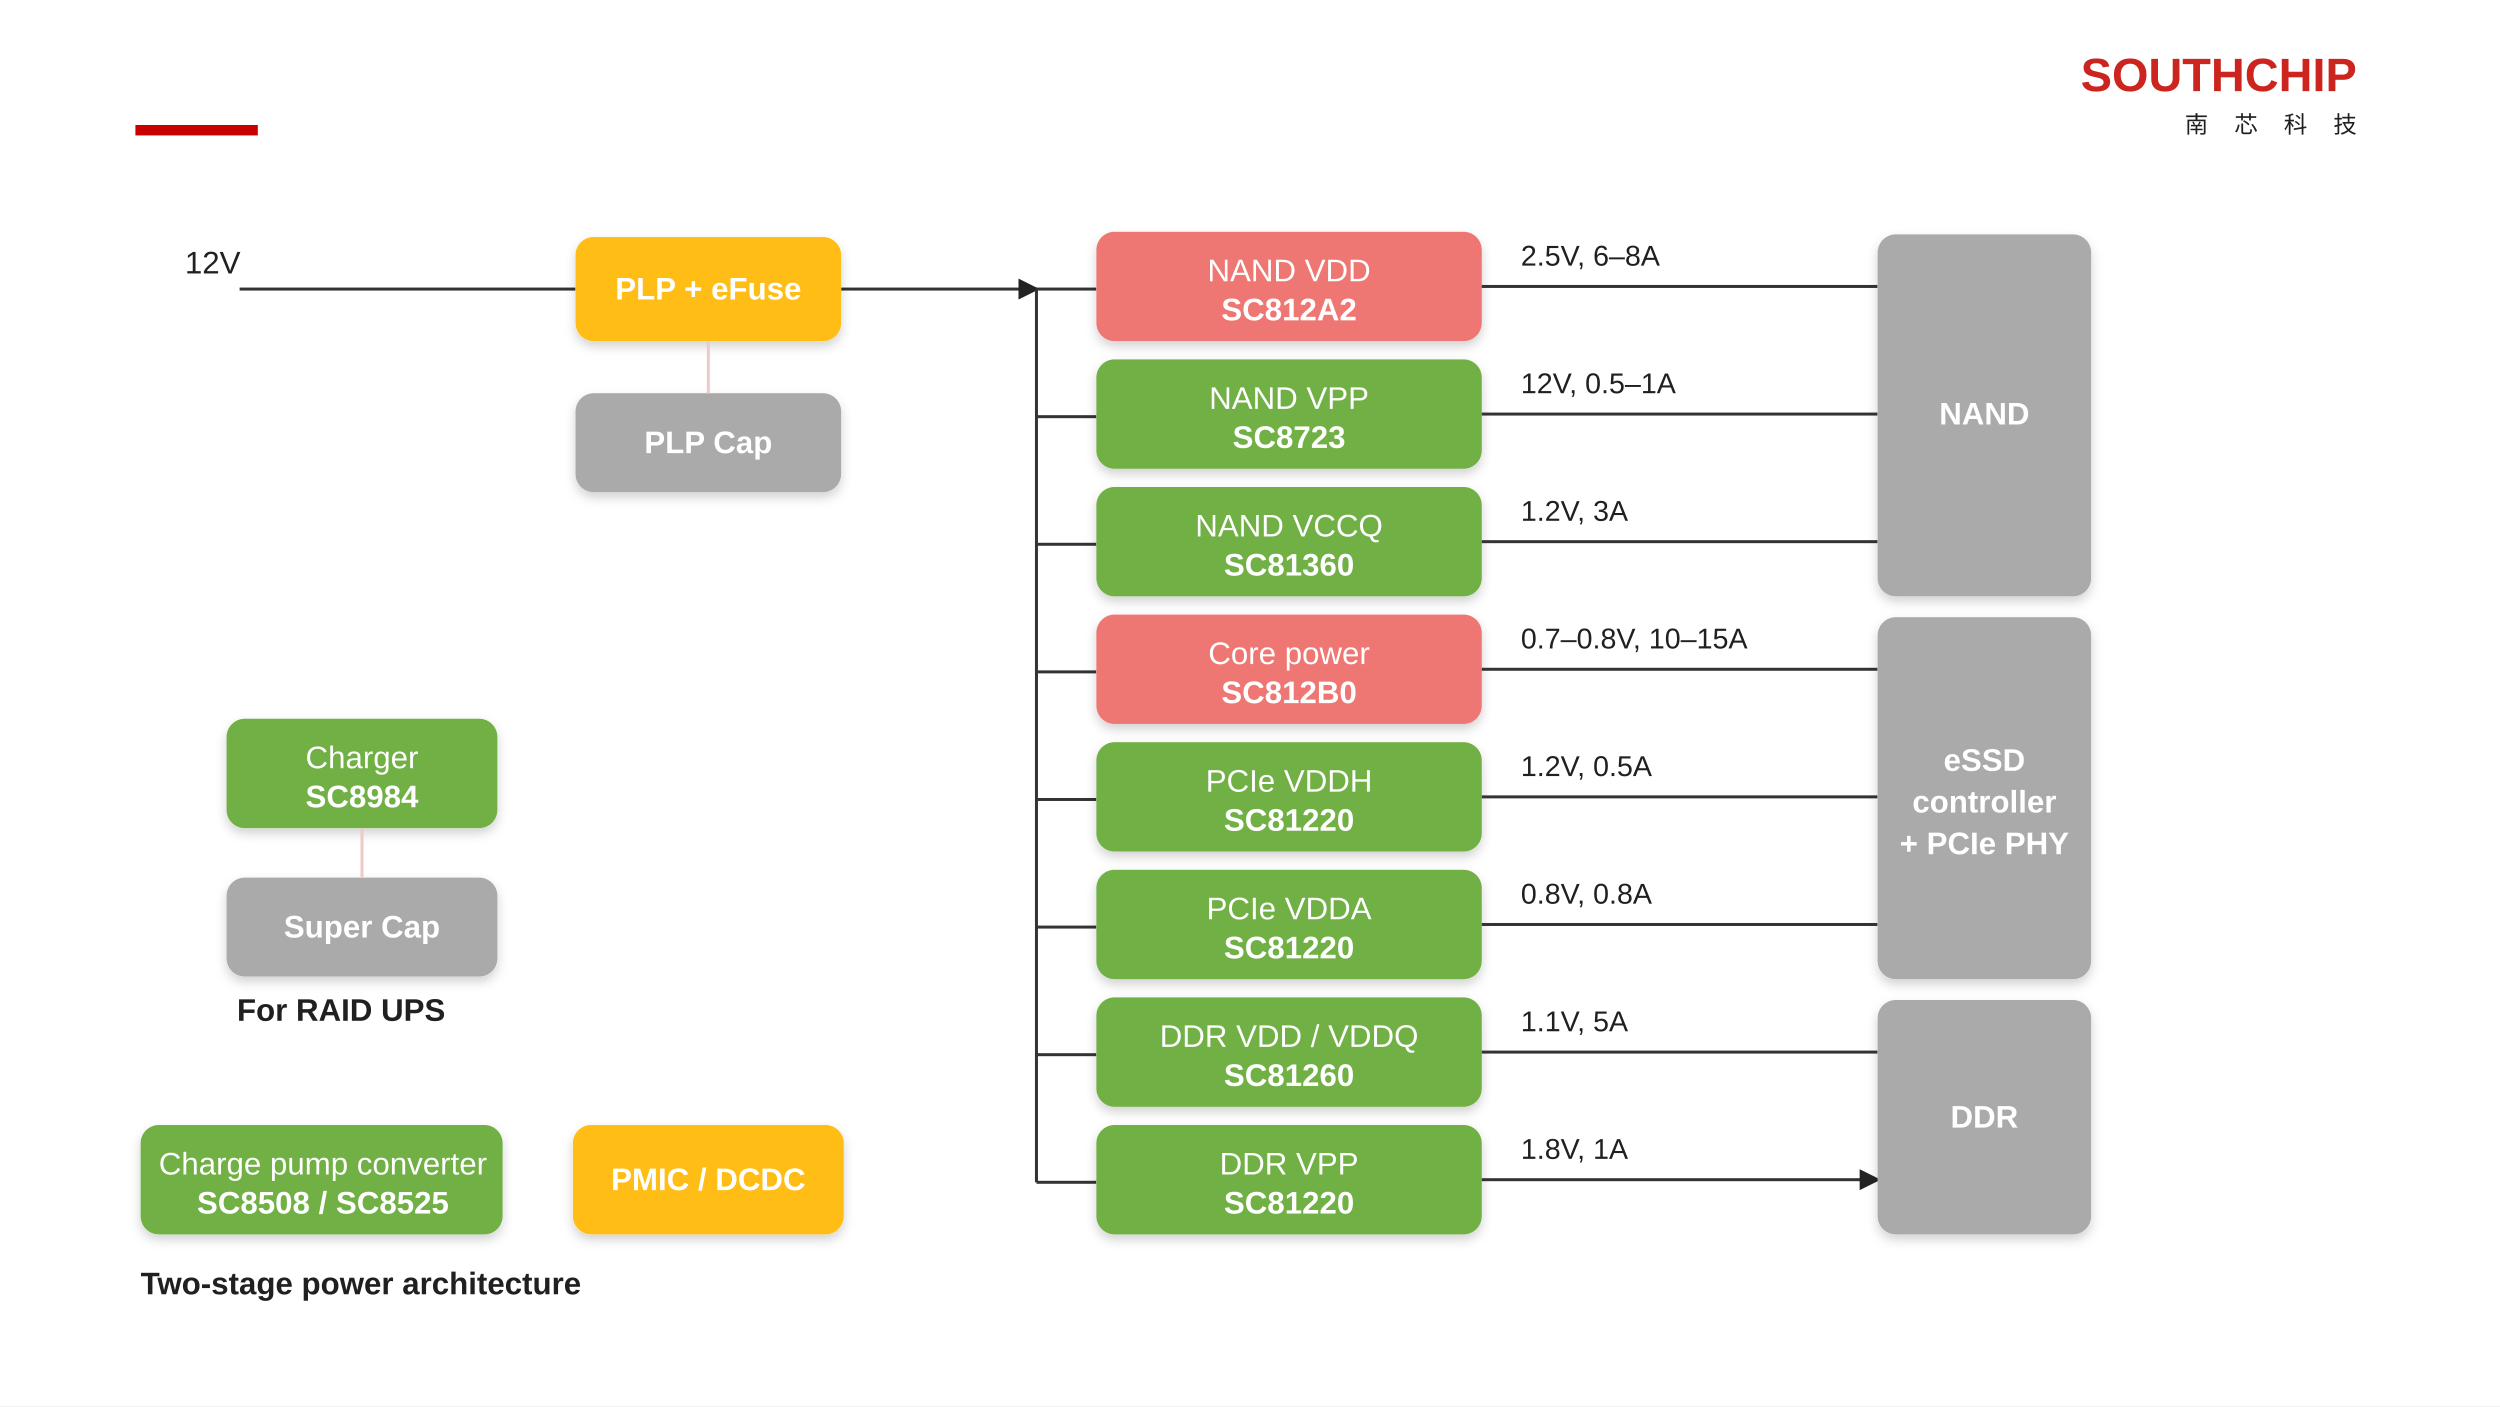
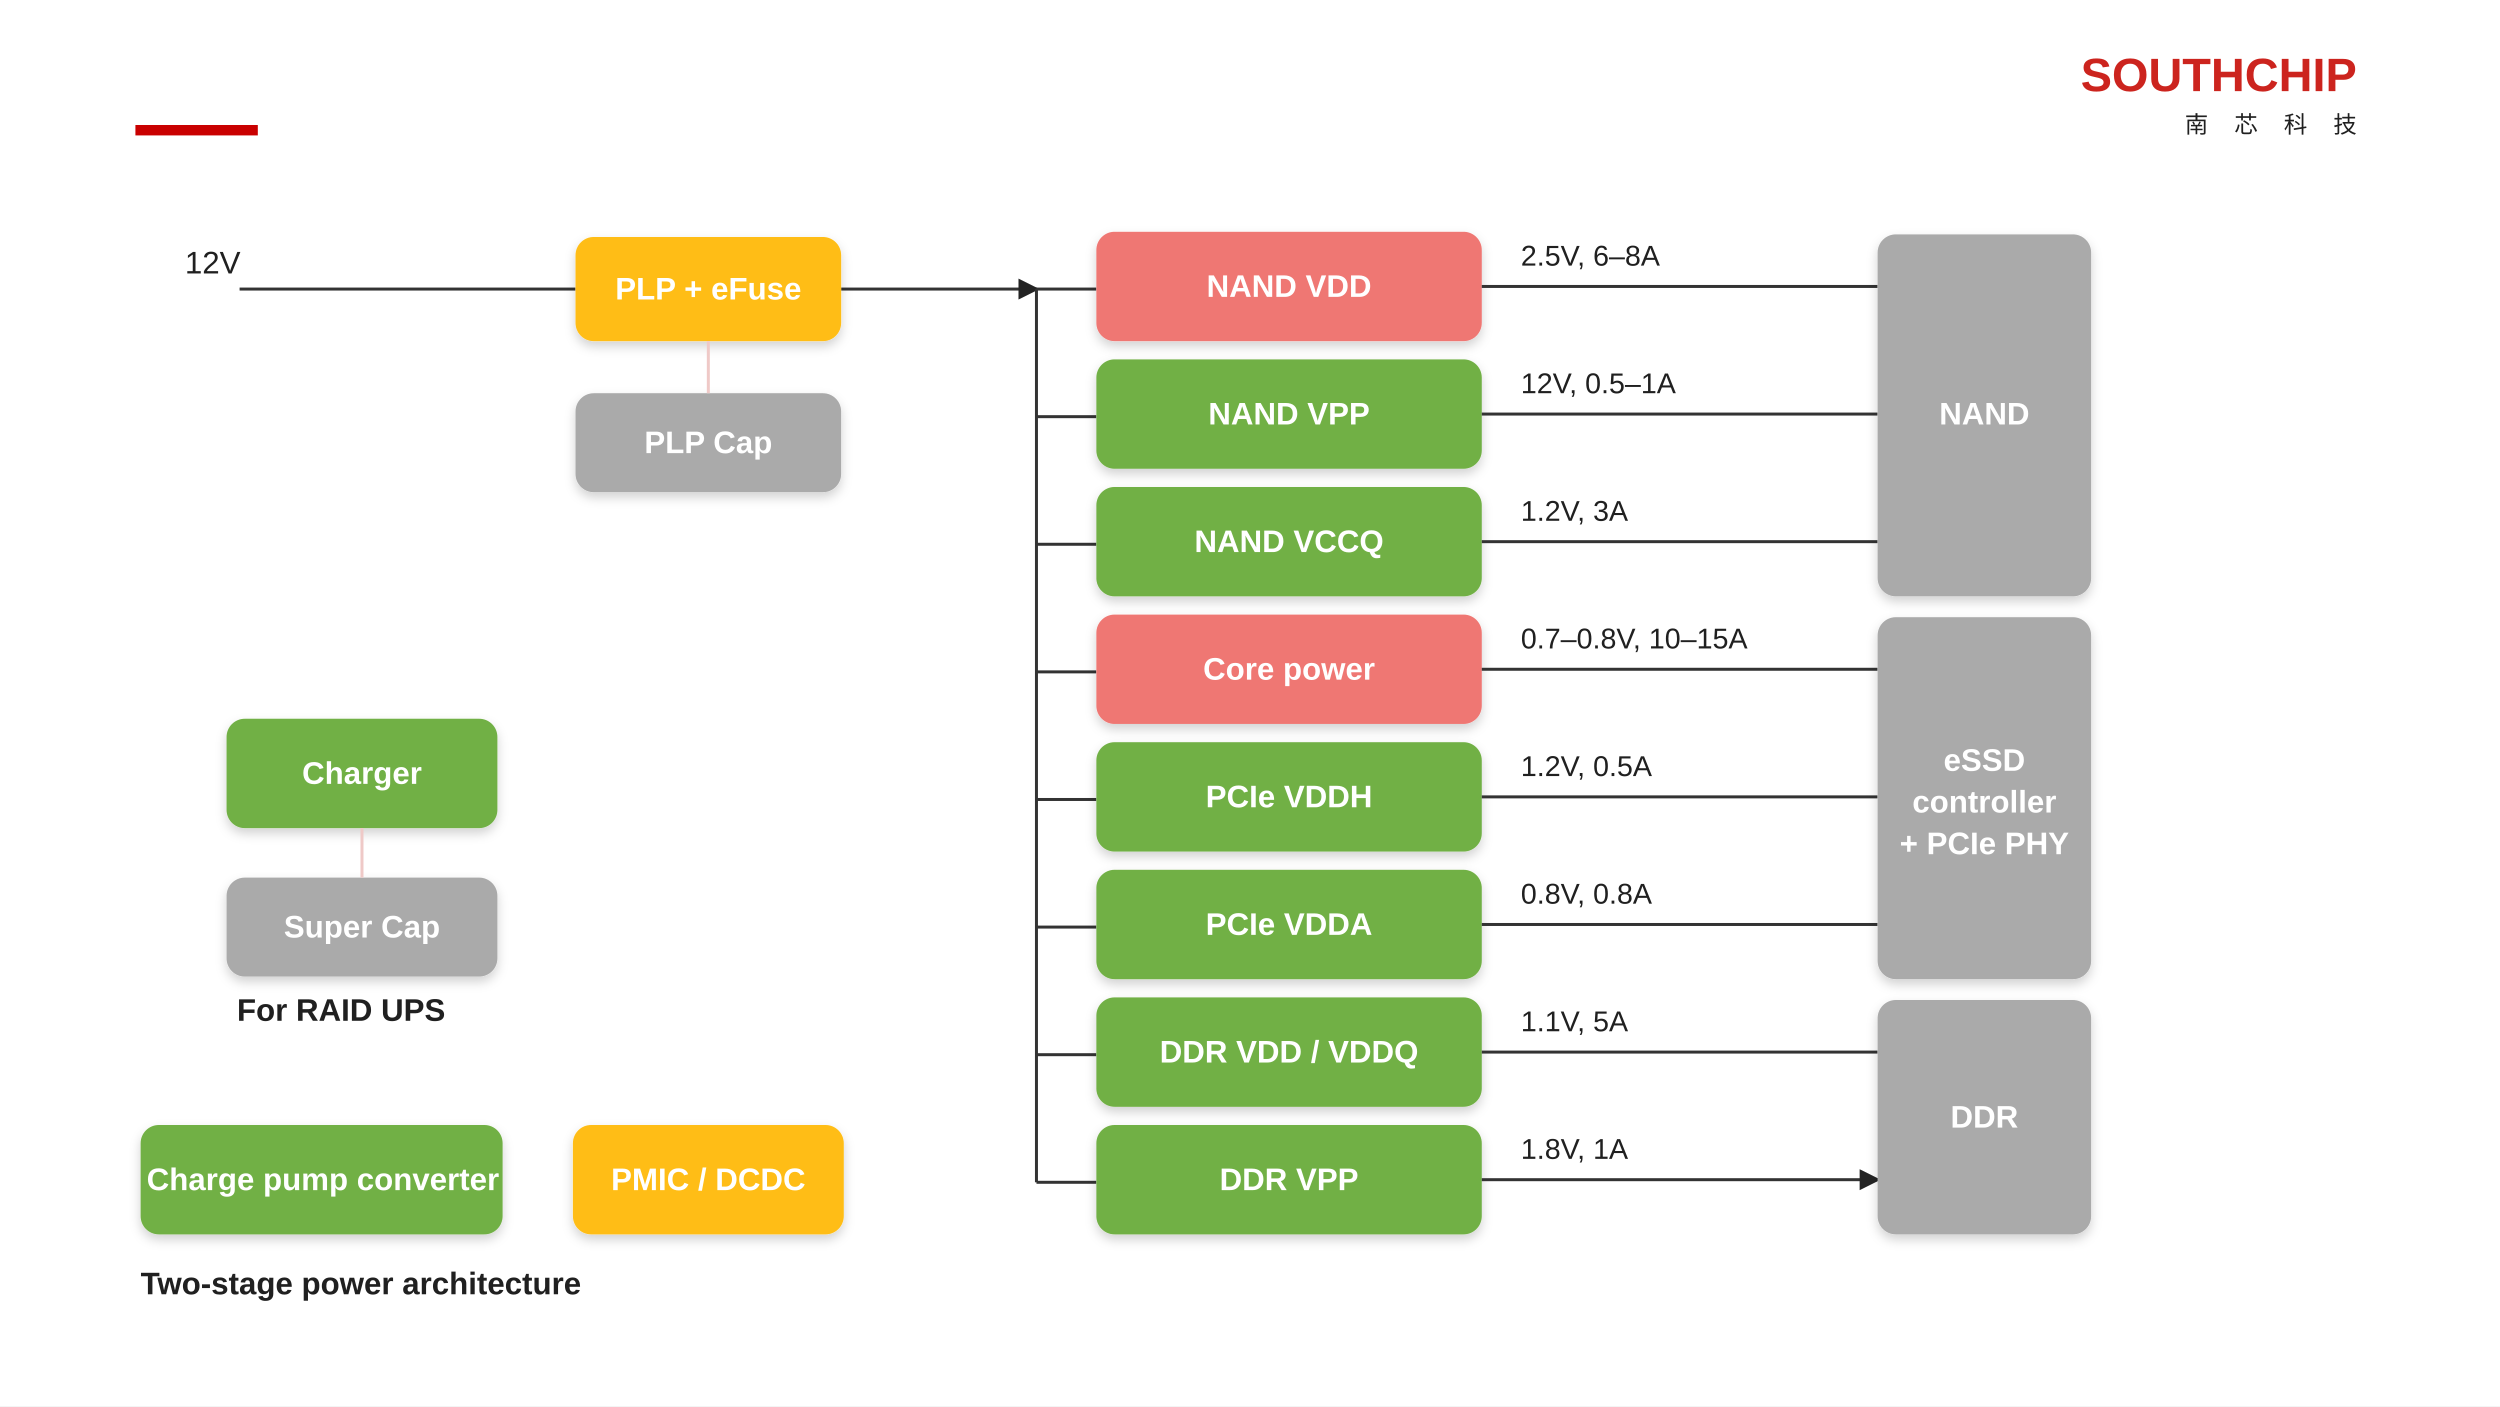
<svg xmlns="http://www.w3.org/2000/svg" width="960" height="540" viewBox="0 0 960 540" role="img" aria-labelledby="title desc">
  <defs>
    <filter id="shadow" x="-20%" y="-20%" width="140%" height="150%">
      <feDropShadow dx="0" dy="2" stdDeviation="2" flood-opacity=".18" />
    </filter>
    <marker id="arrow" markerWidth="7" markerHeight="7" refX="6" refY="3.5" orient="auto">
      <path d="M0 0 7 3.5 0 7Z" fill="#232323" />
    </marker>
    <style>
      text{font-family:Arial,"PingFang SC",sans-serif;fill:#202020}.label{font-size:12px}.block{font-size:12px;fill:#fff;text-anchor:middle}.strong{font-weight:700}.note{font-size:11px}.logo{fill:#cc241e}.green{fill:#71b044}.coral{fill:#ef7773}.amber{fill:#ffbd16}.gray{fill:#aaa}.wire{stroke:#333;stroke-width:1.15;fill:none}.soft{stroke:#efc9c7}.module{rx:7;filter:url(#shadow)}
    </style>
  </defs>
  <rect width="960" height="540" fill="#fff" />
  <rect x="52" y="48" width="47" height="4" fill="#c90000" />
  <text x="905" y="35" text-anchor="end" font-size="18" font-weight="700" class="logo">SOUTHCHIP</text>
  <text x="905" y="51" text-anchor="end" font-size="9" letter-spacing="4">南 芯 科 技</text>
  <text x="71" y="105" class="label">12V</text>
  <path d="M92 111H221M323 111H398" class="wire" marker-end="url(#arrow)" />
  <rect x="221" y="91" width="102" height="40" class="module amber" />
  <text x="272" y="115" class="block strong">PLP + eFuse</text>
  <rect x="221" y="151" width="102" height="38" class="module gray" />
  <text x="272" y="174" class="block strong">PLP Cap</text>
  <path d="M272 131V151" class="wire soft" />
  <path d="M398 111V454" class="wire" />
  <path d="M398 111H421M398 160H421M398 209H421M398 258H421M398 307H421M398 356H421M398 405H421M398 454H421" class="wire" />
  <rect x="421" y="89" width="148" height="42" class="module coral" />
-   <text x="495" y="108" class="block">NAND VDD</text>
-   <text x="495" y="123" class="block strong">SC812A2</text>
+   <text x="495" y="114" class="block strong">NAND VDD</text>
  <rect x="421" y="138" width="148" height="42" class="module green" />
-   <text x="495" y="157" class="block">NAND VPP</text>
-   <text x="495" y="172" class="block strong">SC8723</text>
+   <text x="495" y="163" class="block strong">NAND VPP</text>
  <rect x="421" y="187" width="148" height="42" class="module green" />
-   <text x="495" y="206" class="block">NAND VCCQ</text>
-   <text x="495" y="221" class="block strong">SC81360</text>
+   <text x="495" y="212" class="block strong">NAND VCCQ</text>
  <rect x="421" y="236" width="148" height="42" class="module coral" />
-   <text x="495" y="255" class="block">Core power</text>
-   <text x="495" y="270" class="block strong">SC812B0</text>
+   <text x="495" y="261" class="block strong">Core power</text>
  <rect x="421" y="285" width="148" height="42" class="module green" />
-   <text x="495" y="304" class="block">PCIe VDDH</text>
-   <text x="495" y="319" class="block strong">SC81220</text>
+   <text x="495" y="310" class="block strong">PCIe VDDH</text>
  <rect x="421" y="334" width="148" height="42" class="module green" />
-   <text x="495" y="353" class="block">PCIe VDDA</text>
-   <text x="495" y="368" class="block strong">SC81220</text>
+   <text x="495" y="359" class="block strong">PCIe VDDA</text>
  <rect x="421" y="383" width="148" height="42" class="module green" />
-   <text x="495" y="402" class="block">DDR VDD / VDDQ</text>
-   <text x="495" y="417" class="block strong">SC81260</text>
+   <text x="495" y="408" class="block strong">DDR VDD / VDDQ</text>
  <rect x="421" y="432" width="148" height="42" class="module green" />
-   <text x="495" y="451" class="block">DDR VPP</text>
-   <text x="495" y="466" class="block strong">SC81220</text>
+   <text x="495" y="457" class="block strong">DDR VPP</text>
  <path d="M569 110H721M569 159H721M569 208H721M569 257H721M569 306H721M569 355H721M569 404H721M569 453H721" class="wire" marker-end="url(#arrow)" />
  <text x="584" y="102" class="note">2.5V, 6–8A</text>
  <text x="584" y="151" class="note">12V, 0.5–1A</text>
  <text x="584" y="200" class="note">1.2V, 3A</text>
  <text x="584" y="249" class="note">0.7–0.8V, 10–15A</text>
  <text x="584" y="298" class="note">1.2V, 0.5A</text>
  <text x="584" y="347" class="note">0.8V, 0.8A</text>
  <text x="584" y="396" class="note">1.1V, 5A</text>
  <text x="584" y="445" class="note">1.8V, 1A</text>
  <rect x="721" y="90" width="82" height="139" class="module gray" />
  <text x="762" y="163" class="block strong">NAND</text>
  <rect x="721" y="237" width="82" height="139" class="module gray" />
  <text x="762" y="296" class="block strong">eSSD</text>
  <text x="762" y="312" class="block strong">controller</text>
  <text x="762" y="328" class="block strong">+ PCIe PHY</text>
  <rect x="721" y="384" width="82" height="90" class="module gray" />
  <text x="762" y="433" class="block strong">DDR</text>
  <rect x="87" y="276" width="104" height="42" class="module green" />
-   <text x="139" y="295" class="block">Charger</text>
-   <text x="139" y="310" class="block strong">SC8984</text>
+   <text x="139" y="301" class="block strong">Charger</text>
  <rect x="87" y="337" width="104" height="38" class="module gray" />
  <text x="139" y="360" class="block strong">Super Cap</text>
  <path d="M139 318V337" class="wire soft" />
  <text x="91" y="392" class="label strong">For RAID UPS</text>
  <rect x="54" y="432" width="139" height="42" class="module green" />
-   <text x="124" y="451" class="block">Charge pump converter</text>
-   <text x="124" y="466" class="block strong">SC8508 / SC8525</text>
+   <text x="124" y="457" class="block strong">Charge pump converter</text>
  <rect x="220" y="432" width="104" height="42" class="module amber" />
  <text x="272" y="457" class="block strong">PMIC / DCDC</text>
  <text x="54" y="497" class="label strong">Two-stage power architecture</text>
</svg>
